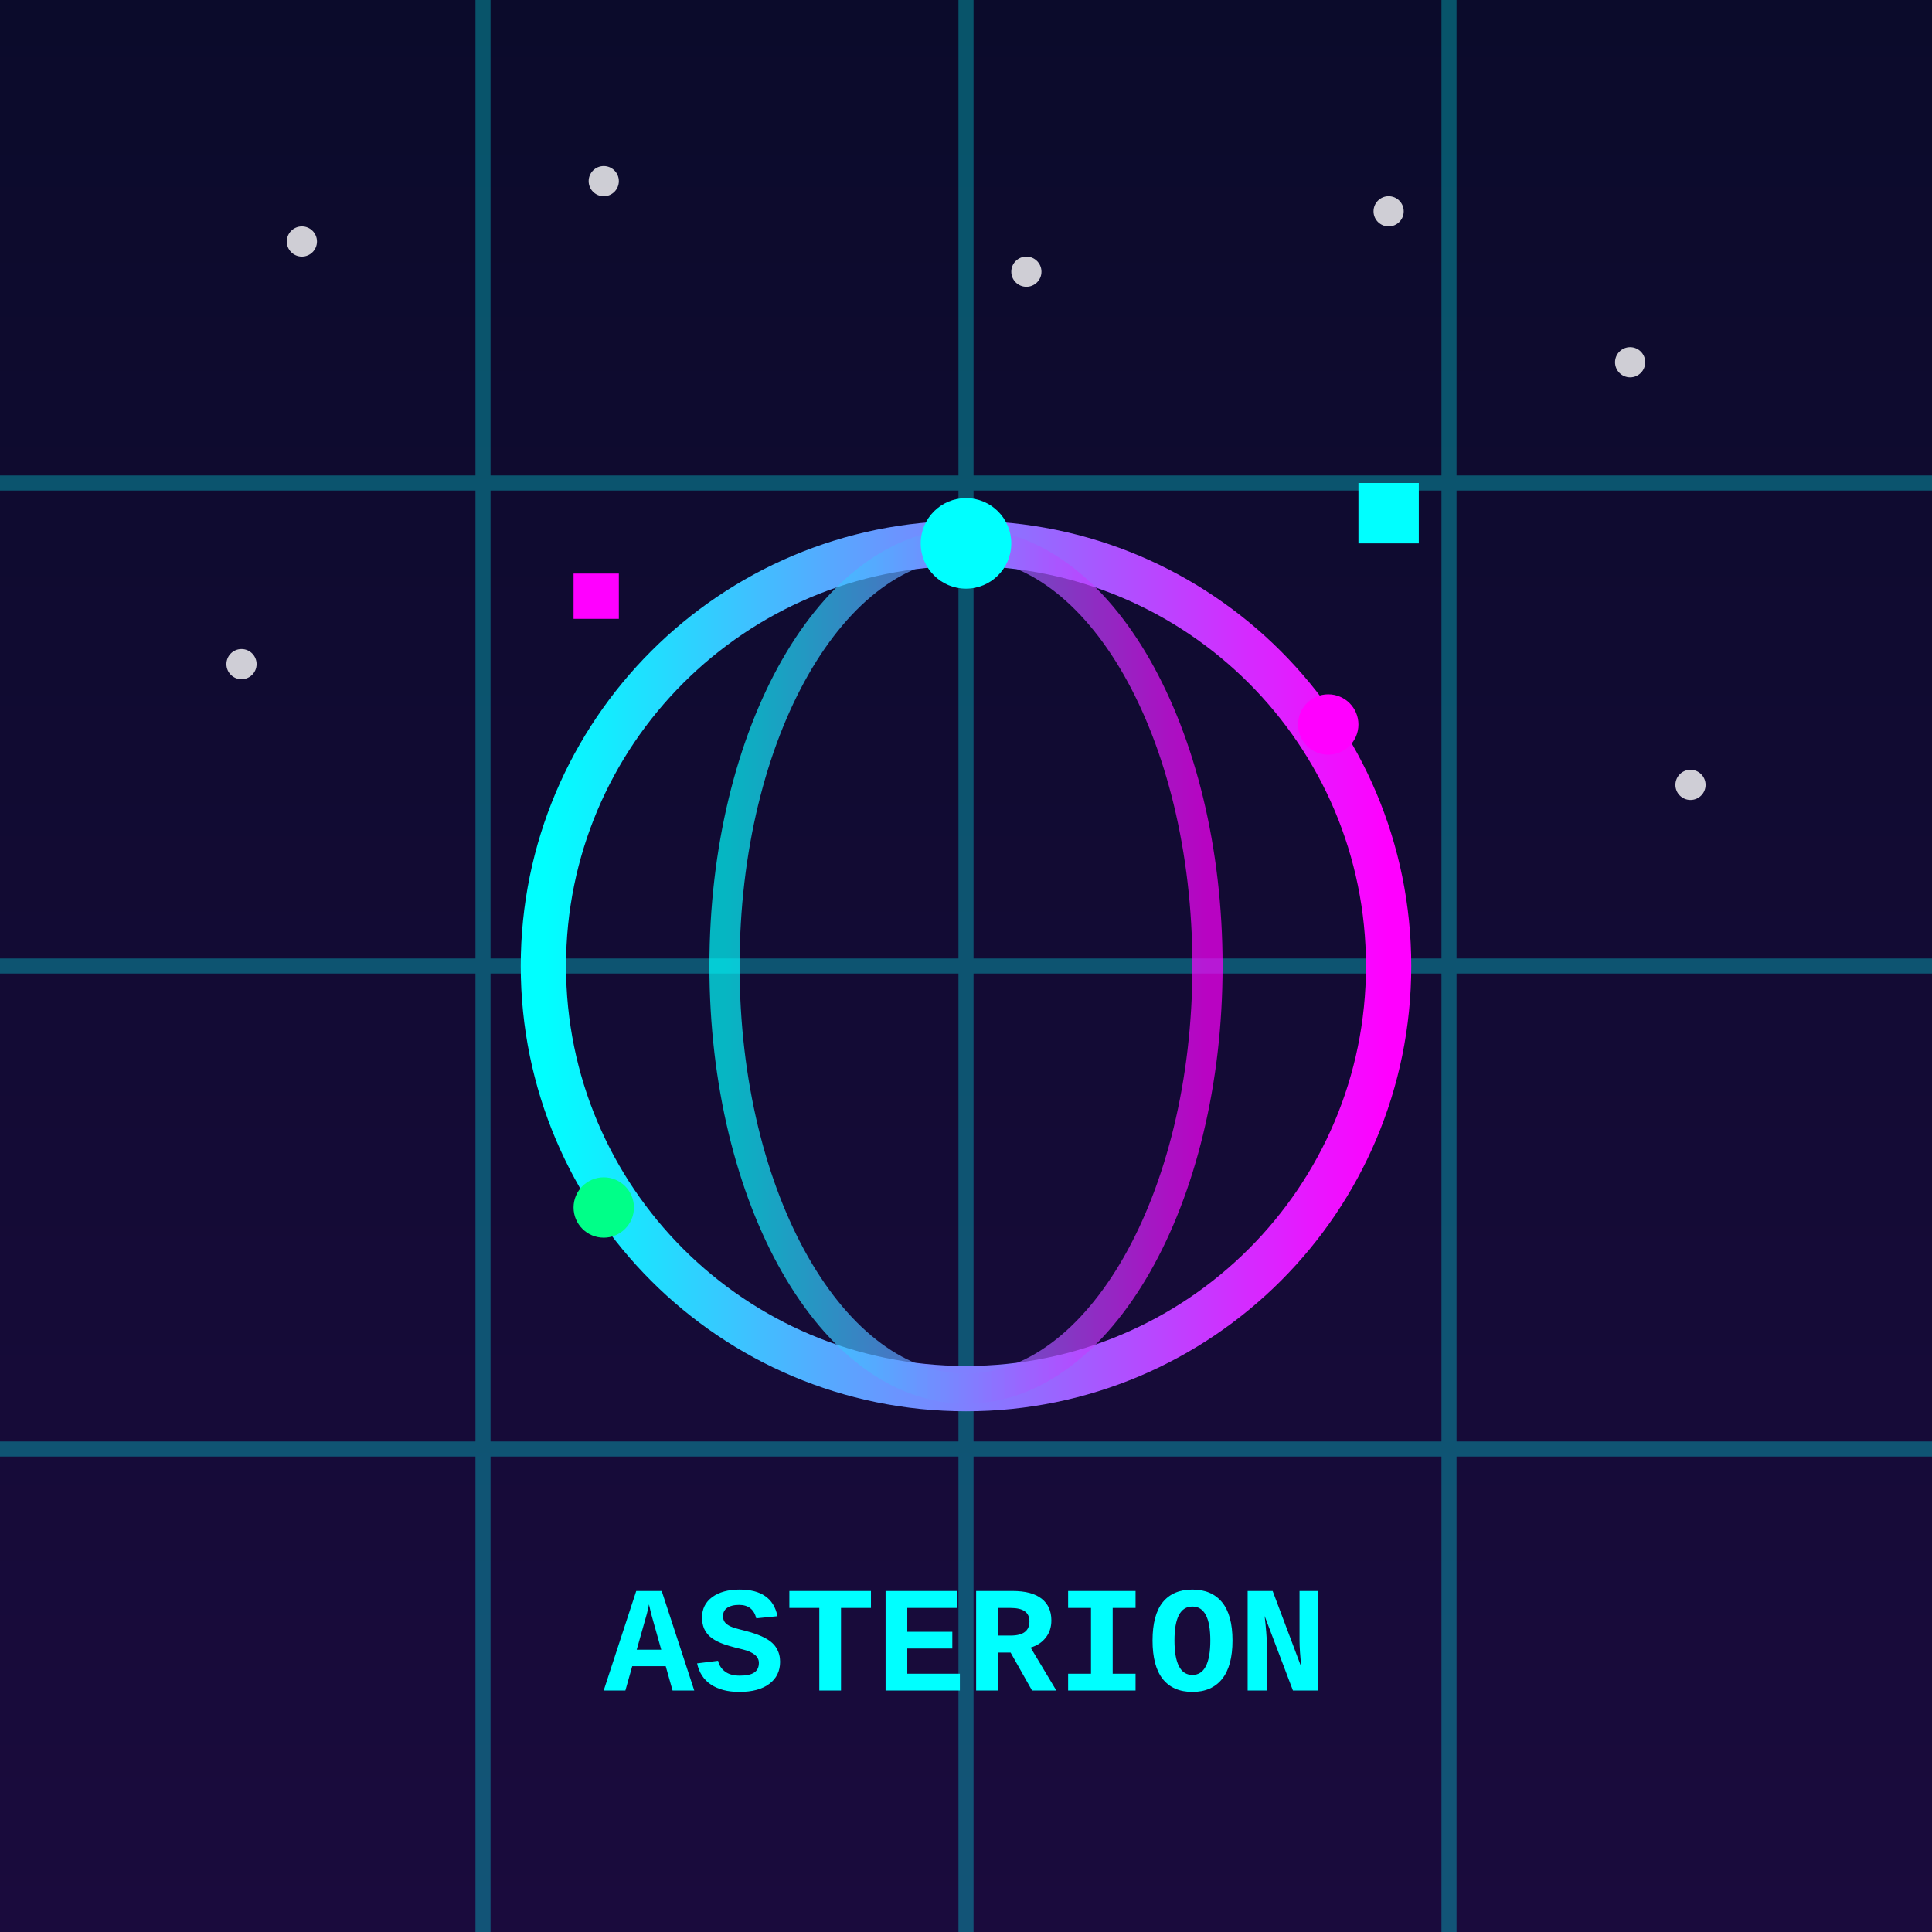
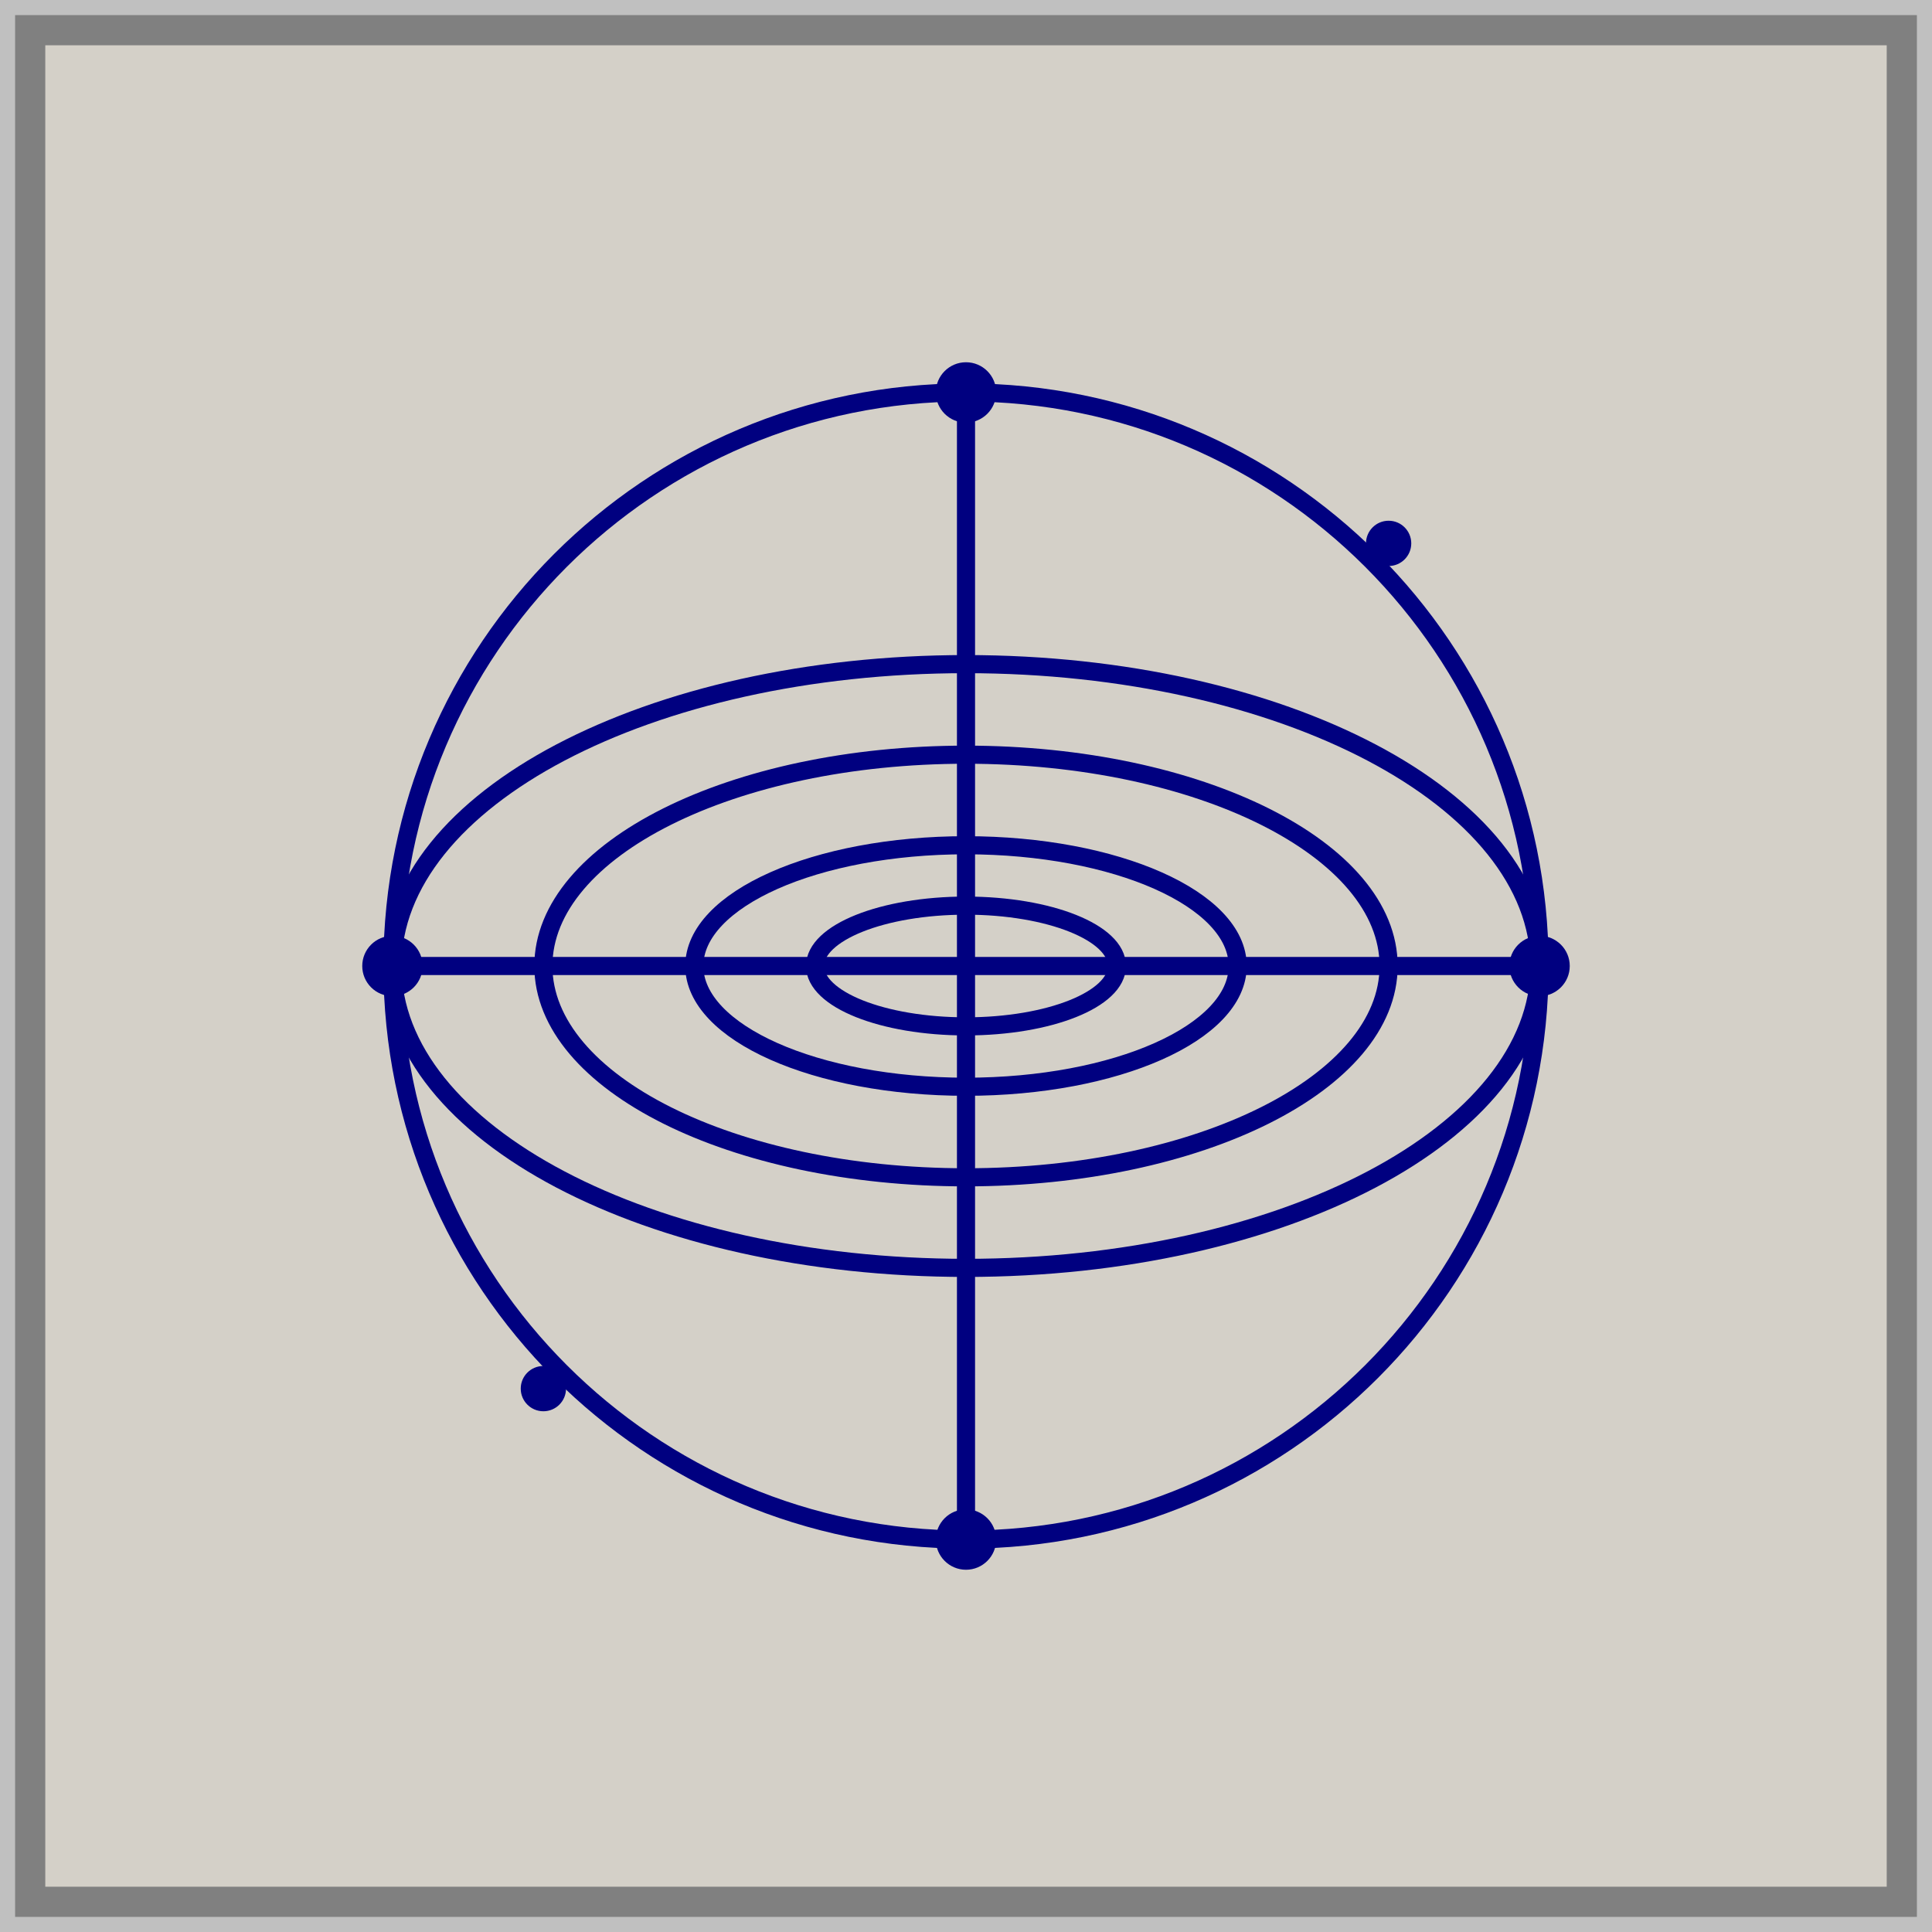
<svg xmlns="http://www.w3.org/2000/svg" width="128" height="128" viewBox="0 0 128 128">
-   <defs>
-     <linearGradient id="bg" x1="0%" y1="0%" x2="0%" y2="100%">
-       <stop offset="0%" style="stop-color:#0b0b2b;stop-opacity:1" />
-       <stop offset="100%" style="stop-color:#1a0b3d;stop-opacity:1" />
-     </linearGradient>
-     <linearGradient id="glow" x1="0%" y1="0%" x2="100%" y2="0%">
-       <stop offset="0%" style="stop-color:#00ffff;stop-opacity:1" />
-       <stop offset="100%" style="stop-color:#ff00ff;stop-opacity:1" />
-     </linearGradient>
-   </defs>
-   <rect width="128" height="128" fill="url(#bg)" />
-   <g stroke="#00ffff" stroke-width="1" opacity="0.3">
-     <line x1="0" y1="32" x2="128" y2="32" />
-     <line x1="0" y1="64" x2="128" y2="64" />
-     <line x1="0" y1="96" x2="128" y2="96" />
-     <line x1="32" y1="0" x2="32" y2="128" />
-     <line x1="64" y1="0" x2="64" y2="128" />
-     <line x1="96" y1="0" x2="96" y2="128" />
+   <rect width="128" height="128" fill="#c0c0c0" />
+   <rect x="2" y="2" width="124" height="124" fill="#d4d0c8" stroke="#808080" stroke-width="2" />
+   <g fill="none" stroke="#000080" stroke-width="1.2">
+     <ellipse cx="64" cy="64" rx="38" ry="20" />
+     <ellipse cx="64" cy="64" rx="28" ry="14" />
+     <ellipse cx="64" cy="64" rx="18" ry="8" />
+     <ellipse cx="64" cy="64" rx="10" ry="4" />
+     <line x1="64" y1="26" x2="64" y2="102" />
+     <line x1="26" y1="64" x2="102" y2="64" />
+     <ellipse cx="64" cy="64" rx="38" ry="38" />
  </g>
-   <g fill="#ffffff" opacity="0.8">
-     <circle cx="20" cy="16" r="1" />
-     <circle cx="40" cy="12" r="1" />
-     <circle cx="68" cy="18" r="1" />
-     <circle cx="92" cy="14" r="1" />
-     <circle cx="108" cy="24" r="1" />
-     <circle cx="16" cy="44" r="1" />
-     <circle cx="112" cy="52" r="1" />
+   <g fill="#000080">
+     <circle cx="64" cy="26" r="2" />
+     <circle cx="64" cy="102" r="2" />
+     <circle cx="26" cy="64" r="2" />
+     <circle cx="102" cy="64" r="2" />
+     <circle cx="92" cy="36" r="1.5" />
+     <circle cx="36" cy="92" r="1.5" />
  </g>
-   <circle cx="64" cy="64" r="28" fill="none" stroke="url(#glow)" stroke-width="3" />
-   <ellipse cx="64" cy="64" rx="16" ry="28" fill="none" stroke="url(#glow)" stroke-width="2" opacity="0.7" />
-   <line x1="36" y1="64" x2="92" y2="64" stroke="url(#glow)" stroke-width="2" opacity="0.7" />
-   <line x1="64" y1="36" x2="64" y2="92" stroke="url(#glow)" stroke-width="2" opacity="0.7" />
-   <circle cx="64" cy="36" r="3" fill="#00ffff" />
-   <circle cx="88" cy="48" r="2" fill="#ff00ff" />
-   <circle cx="40" cy="80" r="2" fill="#00ff88" />
-   <rect x="90" y="32" width="4" height="4" fill="#00ffff" />
-   <rect x="38" y="38" width="3" height="3" fill="#ff00ff" />
-   <text x="64" y="112" font-family="Courier New, monospace" font-size="10" fill="#00ffff" text-anchor="middle" font-weight="bold">ASTERION</text>
</svg>
